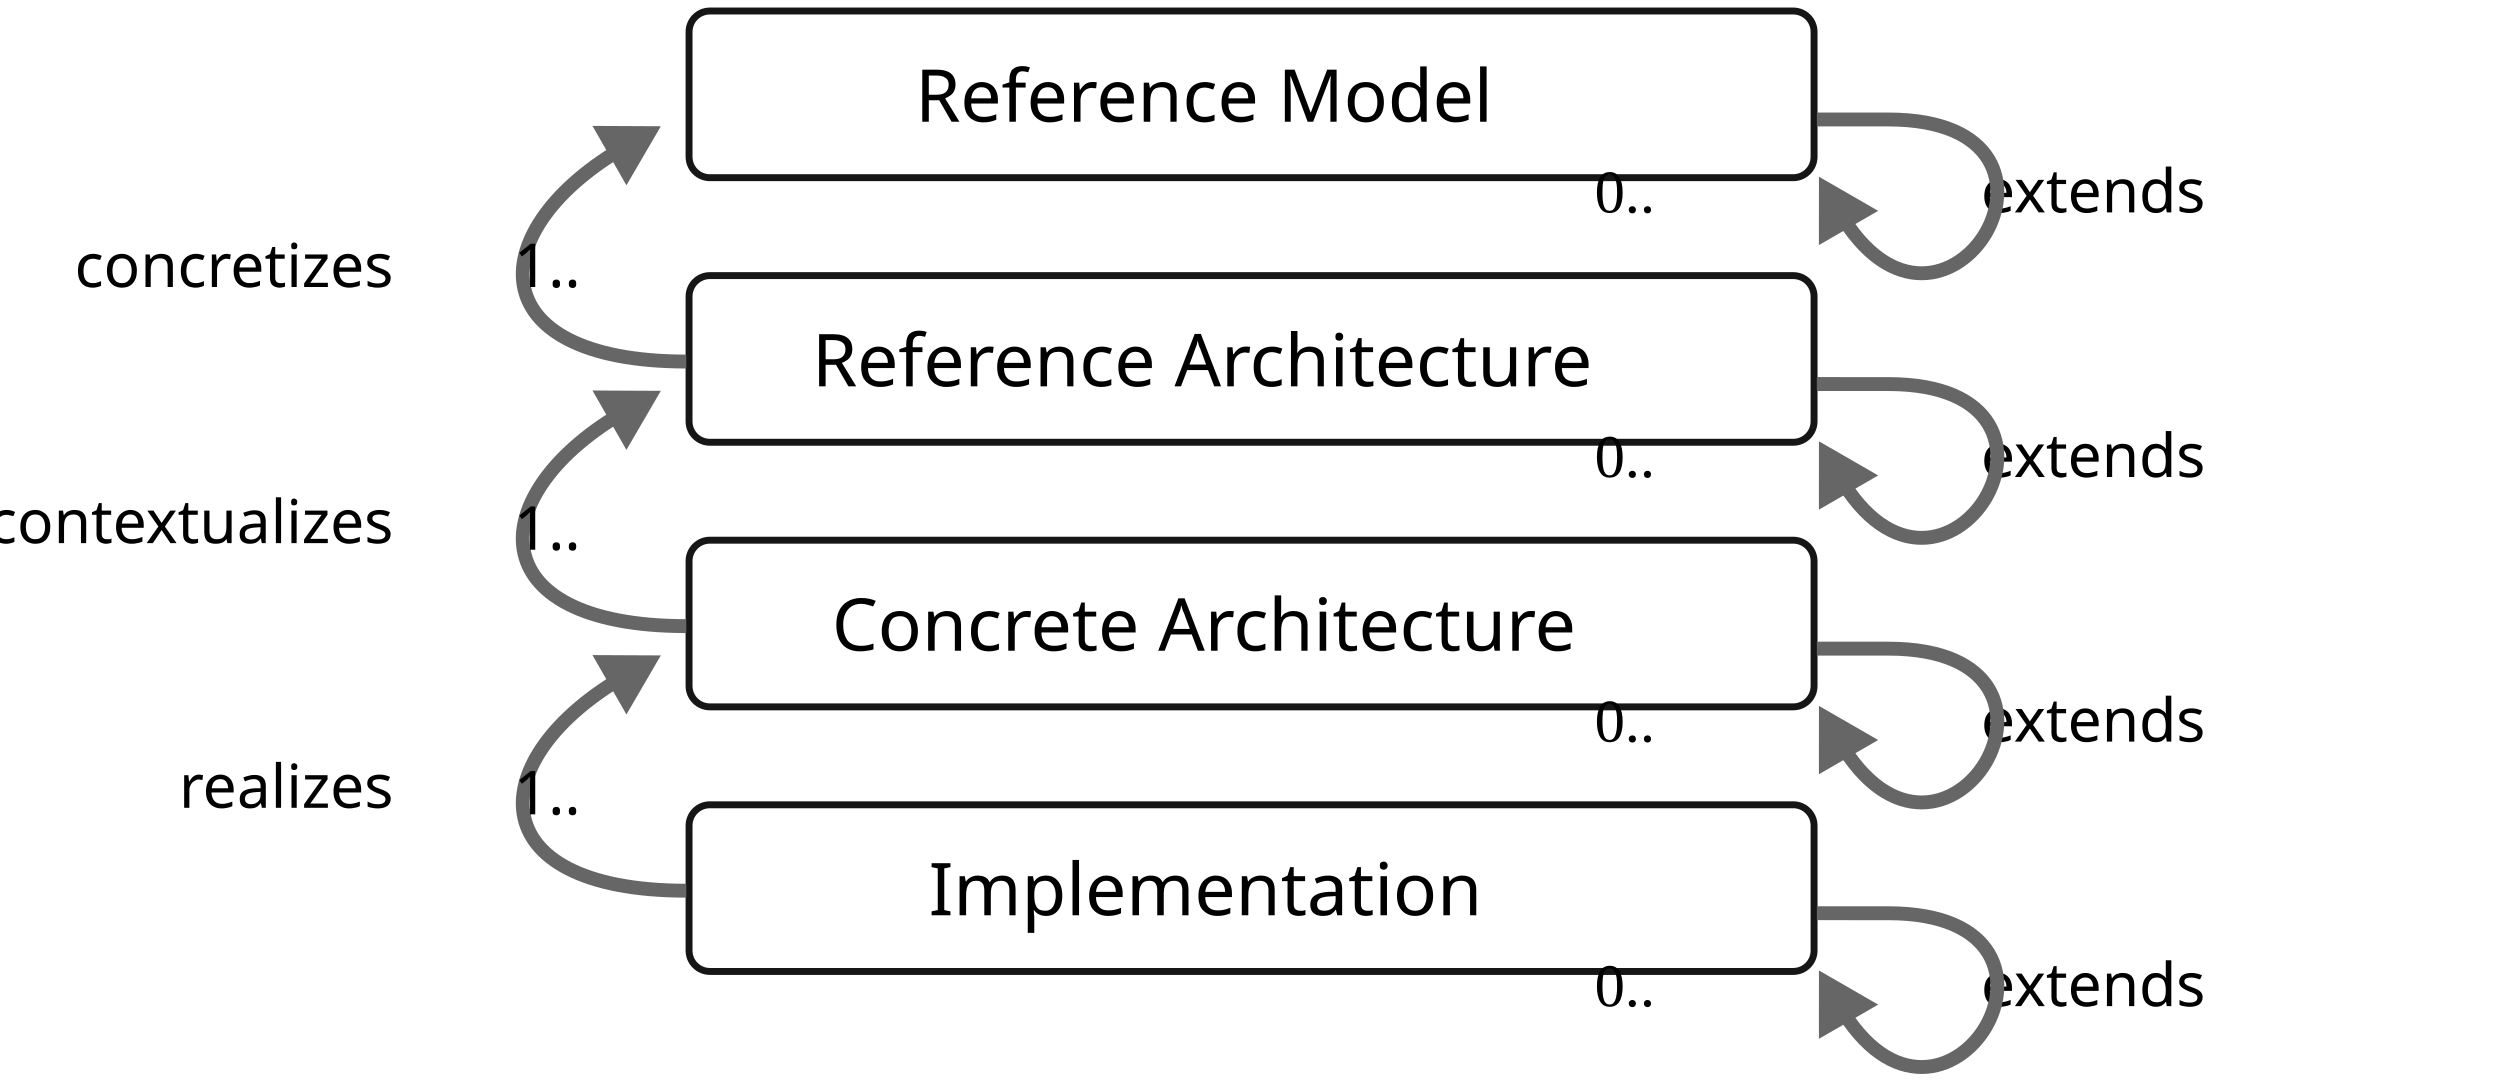
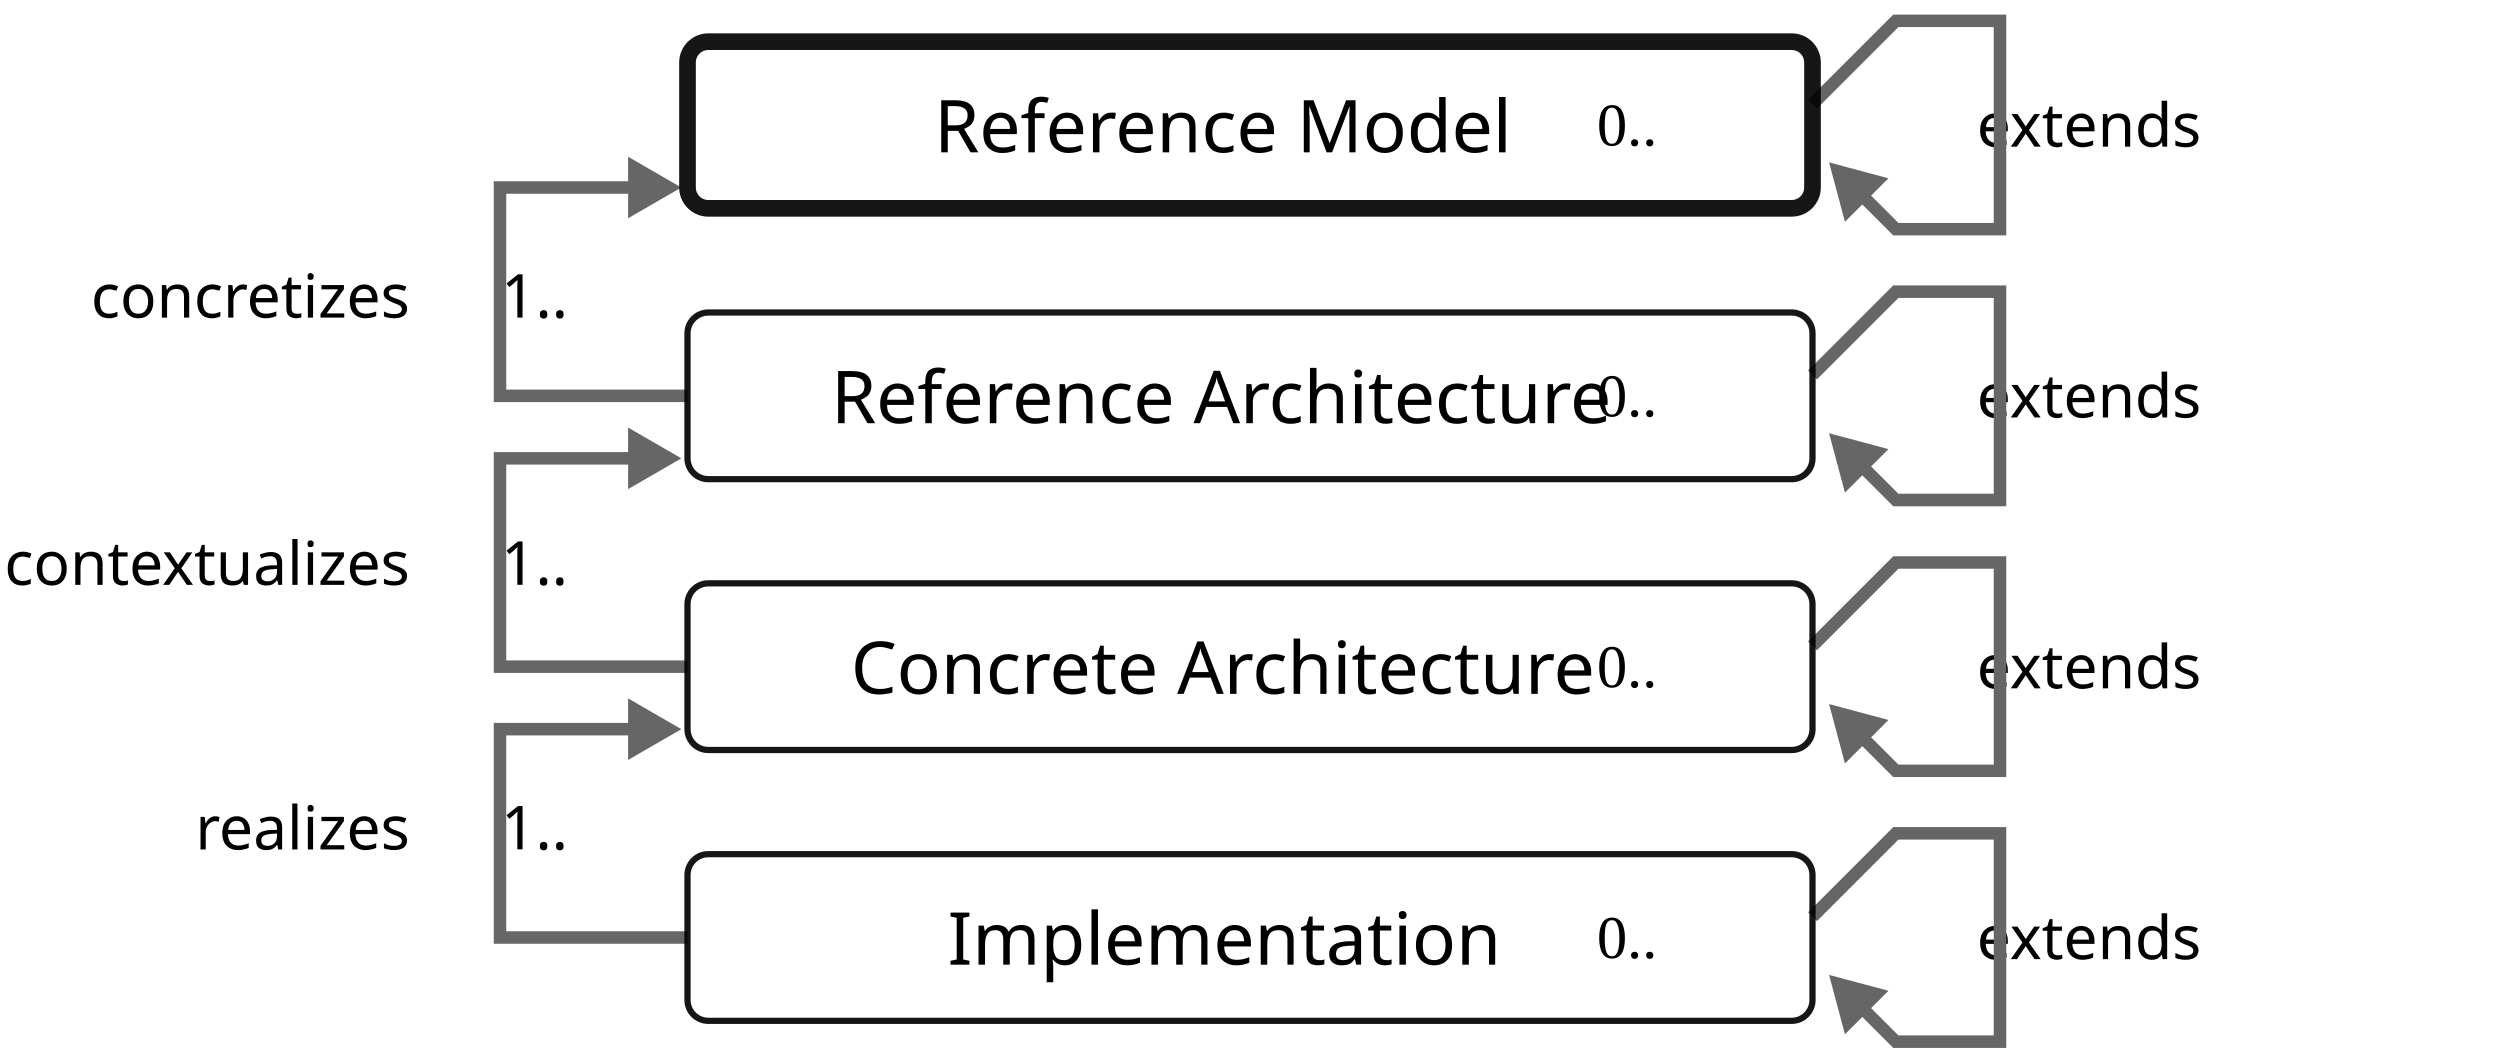
- <svg xmlns="http://www.w3.org/2000/svg" xmlns:xlink="http://www.w3.org/1999/xlink" width="120mm" height="52mm" version="1.1" viewBox="0 0 120 52">
-   <defs>
+ <svg xmlns="http://www.w3.org/2000/svg" xmlns:xlink="http://www.w3.org/1999/xlink" width="120mm" height="51mm" version="1.1" viewBox="0 0 120 51" id="svg899">
+   <defs id="defs827">
    <marker id="e" overflow="visible" orient="auto">
-       <path transform="scale(.4)" d="m5.77 0-8.65 5v-10z" fill="context-stroke" fill-rule="evenodd" stroke="context-stroke" stroke-width="1pt" />
+       <path transform="scale(0.4)" d="M 5.77,0 -2.88,5 V -5 Z" fill="context-stroke" fill-rule="evenodd" stroke="context-stroke" stroke-width="1pt" id="path824" />
+     </marker>
+     <marker id="e-0" overflow="visible" orient="auto">
+       <path transform="scale(0.4)" d="M 5.77,0 -2.88,5 V -5 Z" fill="context-stroke" fill-rule="evenodd" stroke="context-stroke" stroke-width="1pt" id="path824-9" />
    </marker>
  </defs>
-   <g transform="translate(-14.925)" font-family="sans-serif" font-size="3.5px" stroke-width=".265">
-     <text x="74.989" y="5.841" style="line-height:1.25" xml:space="preserve">
-       <tspan x="74.989" y="5.841" font-size="3.5px" stroke-width=".265" text-align="center" text-anchor="middle">Reference Model</tspan>
+   <use x="0" y="0" xlink:href="#b-2" id="use32296" transform="translate(3.9999994e-6,13.00029)" width="100%" height="100%" />
+   <use x="0" y="0" xlink:href="#b-2" id="use32298" transform="translate(3.9999994e-6,26.00029)" width="100%" height="100%" />
+   <use x="0" y="0" xlink:href="#b-2" id="use32300" transform="translate(3.9999994e-6,39.00029)" width="100%" height="100%" />
+   <g id="b-2" transform="translate(-29.742,1)">
+     <text x="139.165" y="6.039" font-family="sans-serif" font-size="2.9px" stroke-width="0.265" style="line-height:1.25" xml:space="preserve" id="text884-4">
+       <tspan x="139.165" y="6.039" font-size="2.9px" stroke-width="0.265" text-align="end" text-anchor="end" id="tspan882-3">extends</tspan>
    </text>
-     <text x="74.902" y="18.541" style="line-height:1.25" xml:space="preserve">
-       <tspan x="74.902" y="18.541" font-size="3.5px" stroke-width=".265" text-align="center" text-anchor="middle">Reference Architecture</tspan>
-     </text>
-     <text x="74.985" y="31.232" style="line-height:1.25" xml:space="preserve">
-       <tspan x="74.985" y="31.232" font-size="3.5px" stroke-width=".265" text-align="center" text-anchor="middle">Concrete Architecture</tspan>
-     </text>
-     <text x="75.061" y="43.932" style="line-height:1.25" xml:space="preserve">
-       <tspan x="75.061" y="43.932" font-size="3.5px" stroke-width=".265" text-align="center" text-anchor="middle">Implementation</tspan>
+     <path d="m 116.742,4 4,-4 h 5 V 10 h -5 l -2,-2" fill="none" marker-end="url(#e-0)" stroke="#666666" stroke-width=".667" id="path886-3" style="stroke-width:0.6;stroke-miterlimit:4;stroke-dasharray:none;marker-end:url(#e-0)" />
+     <text x="129.102" y="5.98" style="line-height:1.25" xml:space="preserve" id="text890-9">
+       <tspan x="124.297" y="5.98" font-size="2.9px" stroke-width="0.265" text-align="end" text-anchor="end" id="tspan888-0">0..</tspan>
    </text>
  </g>
-   <rect id="a" x="33.075" y=".529" width="54" height="8" rx="1" fill="none" opacity=".913" stroke="#000" stroke-linejoin="round" stroke-width=".333" />
-   <use transform="translate(6.5034e-8 12.7)" width="100%" height="100%" xlink:href="#a" />
-   <use transform="translate(6.5034e-8 25.4)" width="100%" height="100%" xlink:href="#a" />
-   <use transform="translate(6.5034e-8 38.1)" width="100%" height="100%" xlink:href="#a" />
-   <path id="d" d="m32.942 17.354c-10 1e-6 -9.867-6.354-2.867-10.354" fill="none" marker-end="url(#e)" stroke="#666" stroke-width=".667" />
-   <use transform="translate(6.5034e-8 12.7)" width="100%" height="100%" xlink:href="#d" />
-   <use transform="translate(6.5034e-8 25.4)" width="100%" height="100%" xlink:href="#d" />
-   <g font-family="sans-serif" font-size="2.9px" stroke-width=".265">
-     <text x="22.646" y="26.071" style="line-height:1.25" xml:space="preserve">
-       <tspan x="22.646" y="26.071" font-size="2.9px" stroke-width=".265" text-align="end" text-anchor="end">contextualizes</tspan>
-     </text>
-     <text x="22.646" y="13.775" style="line-height:1.25" xml:space="preserve">
-       <tspan x="22.646" y="13.775" font-size="2.9px" stroke-width=".265" text-align="end" text-anchor="end">concretizes</tspan>
-     </text>
-     <text x="22.646" y="38.771" style="line-height:1.25" xml:space="preserve">
-       <tspan x="22.646" y="38.771" font-size="2.9px" stroke-width=".265" text-align="end" text-anchor="end">realizes</tspan>
-     </text>
-     <text id="c" x="36.446" y="13.775" font-family="sans-serif" font-size="2.9px" stroke-width=".265" style="line-height:1.25" xml:space="preserve">
-       <tspan x="31.642" y="13.775" font-size="2.9px" stroke-width=".265" text-align="end" text-anchor="end">1..</tspan>
-     </text>
-     <use transform="translate(6.5034e-8 12.611)" width="100%" height="100%" xlink:href="#c" />
-     <use transform="translate(6.5034e-8 25.311)" width="100%" height="100%" xlink:href="#c" />
-   </g>
-   <g id="b" transform="translate(-29.742)">
-     <text x="139.361" y="10.196" font-family="sans-serif" font-size="2.9px" stroke-width=".265" style="line-height:1.25" xml:space="preserve">
-       <tspan x="139.361" y="10.196" font-size="2.9px" stroke-width=".265" text-align="end" text-anchor="end">extends</tspan>
-     </text>
-     <path d="m116.95 5.734c0.09 0 3.427 0.001 3.427 0.001 10.596 0 2.659 13.111-2.378 4.388" fill="none" marker-end="url(#e)" stroke="#666" stroke-width=".667" />
-     <text x="128.991" y="10.196" style="line-height:1.25" xml:space="preserve">
-       <tspan x="124.186" y="10.196" font-size="2.9px" stroke-width=".265" text-align="end" text-anchor="end">0..</tspan>
-     </text>
-   </g>
-   <use transform="translate(6.5034e-8 12.7)" width="100%" height="100%" xlink:href="#b" />
-   <use transform="translate(6.5034e-8 25.4)" width="100%" height="100%" xlink:href="#b" />
-   <use transform="translate(6.5034e-8 38.1)" width="100%" height="100%" xlink:href="#b" />
+   <path id="d" d="m 33,19 h -9 V 9 h 7" fill="none" marker-end="url(#e)" stroke="#666666" stroke-width=".667" style="stroke-width:0.6;stroke-miterlimit:4;stroke-dasharray:none" />
+   <use transform="translate(0,13)" width="100%" height="100%" xlink:href="#d" id="use855" x="0" y="0" />
+   <use transform="translate(0,26)" width="100%" height="100%" xlink:href="#d" id="use857" x="0" y="0" />
+   <text x="60.064" y="7.312" style="font-size:3.5px;line-height:1.25;font-family:sans-serif;stroke-width:0.265" xml:space="preserve" id="text831">
+     <tspan x="60.064" y="7.312" font-size="3.5px" stroke-width="0.265" text-align="center" text-anchor="middle" id="tspan829">Reference Model</tspan>
+   </text>
+   <text x="59.977" y="20.312" style="font-size:3.5px;line-height:1.25;font-family:sans-serif;stroke-width:0.265" xml:space="preserve" id="text835">
+     <tspan x="59.977" y="20.312" font-size="3.5px" stroke-width="0.265" text-align="center" text-anchor="middle" id="tspan833">Reference Architecture</tspan>
+   </text>
+   <text x="60.06" y="33.303" style="font-size:3.5px;line-height:1.25;font-family:sans-serif;stroke-width:0.265" xml:space="preserve" id="text839">
+     <tspan x="60.06" y="33.303" font-size="3.5px" stroke-width="0.265" text-align="center" text-anchor="middle" id="tspan837">Concrete Architecture</tspan>
+   </text>
+   <text x="60.136" y="46.303" style="font-size:3.5px;line-height:1.25;font-family:sans-serif;stroke-width:0.265" xml:space="preserve" id="text843">
+     <tspan x="60.136" y="46.303" font-size="3.5px" stroke-width="0.265" text-align="center" text-anchor="middle" id="tspan841">Implementation</tspan>
+   </text>
+   <rect id="a" x="33" y="15" width="54" height="8" rx="1" fill="none" opacity="0.913" stroke="#000000" stroke-linejoin="round" stroke-width="0.333" style="stroke-width:0.3;stroke-miterlimit:4;stroke-dasharray:none" />
+   <use transform="translate(0,13)" width="100%" height="100%" xlink:href="#a" id="use850" x="0" y="0" />
+   <use transform="translate(0,26)" width="100%" height="100%" xlink:href="#a" id="use852" x="0" y="0" />
+   <text x="21.926" y="28.072" style="font-size:2.9px;line-height:1.25;font-family:sans-serif;stroke-width:0.265" xml:space="preserve" id="text861">
+     <tspan x="21.926" y="28.072" font-size="2.9px" stroke-width="0.265" text-align="end" text-anchor="end" id="tspan859">contextualizes</tspan>
+   </text>
+   <text x="21.926" y="15.246" style="font-size:2.9px;line-height:1.25;font-family:sans-serif;stroke-width:0.265" xml:space="preserve" id="text865">
+     <tspan x="21.926" y="15.246" font-size="2.9px" stroke-width="0.265" text-align="end" text-anchor="end" id="tspan863">concretizes</tspan>
+   </text>
+   <text x="21.926" y="40.772" style="font-size:2.9px;line-height:1.25;font-family:sans-serif;stroke-width:0.265" xml:space="preserve" id="text869">
+     <tspan x="21.926" y="40.772" font-size="2.9px" stroke-width="0.265" text-align="end" text-anchor="end" id="tspan867">realizes</tspan>
+   </text>
+   <text id="c" x="34.33" y="15.246" font-family="sans-serif" font-size="2.9px" stroke-width="0.265" style="line-height:1.25" xml:space="preserve">
+     <tspan x="29.525" y="15.246" font-size="2.9px" stroke-width="0.265" text-align="end" text-anchor="end" id="tspan871">1..</tspan>
+   </text>
+   <use transform="translate(6.6666645e-8,12.82284)" width="100%" height="100%" xlink:href="#c" id="use874" style="font-size:2.9px;font-family:sans-serif;stroke-width:0.265" x="0" y="0" />
+   <use transform="translate(6.6666645e-8,25.52284)" width="100%" height="100%" xlink:href="#c" id="use876" style="font-size:2.9px;font-family:sans-serif;stroke-width:0.265" x="0" y="0" />
+   <rect id="rect1253" x="33" y="2" width="54" height="8" rx="1" fill="none" opacity="0.913" stroke="#000000" stroke-linejoin="round" stroke-width="0.333" style="stroke-width:0.8;stroke-miterlimit:4;stroke-dasharray:none" />
</svg>
